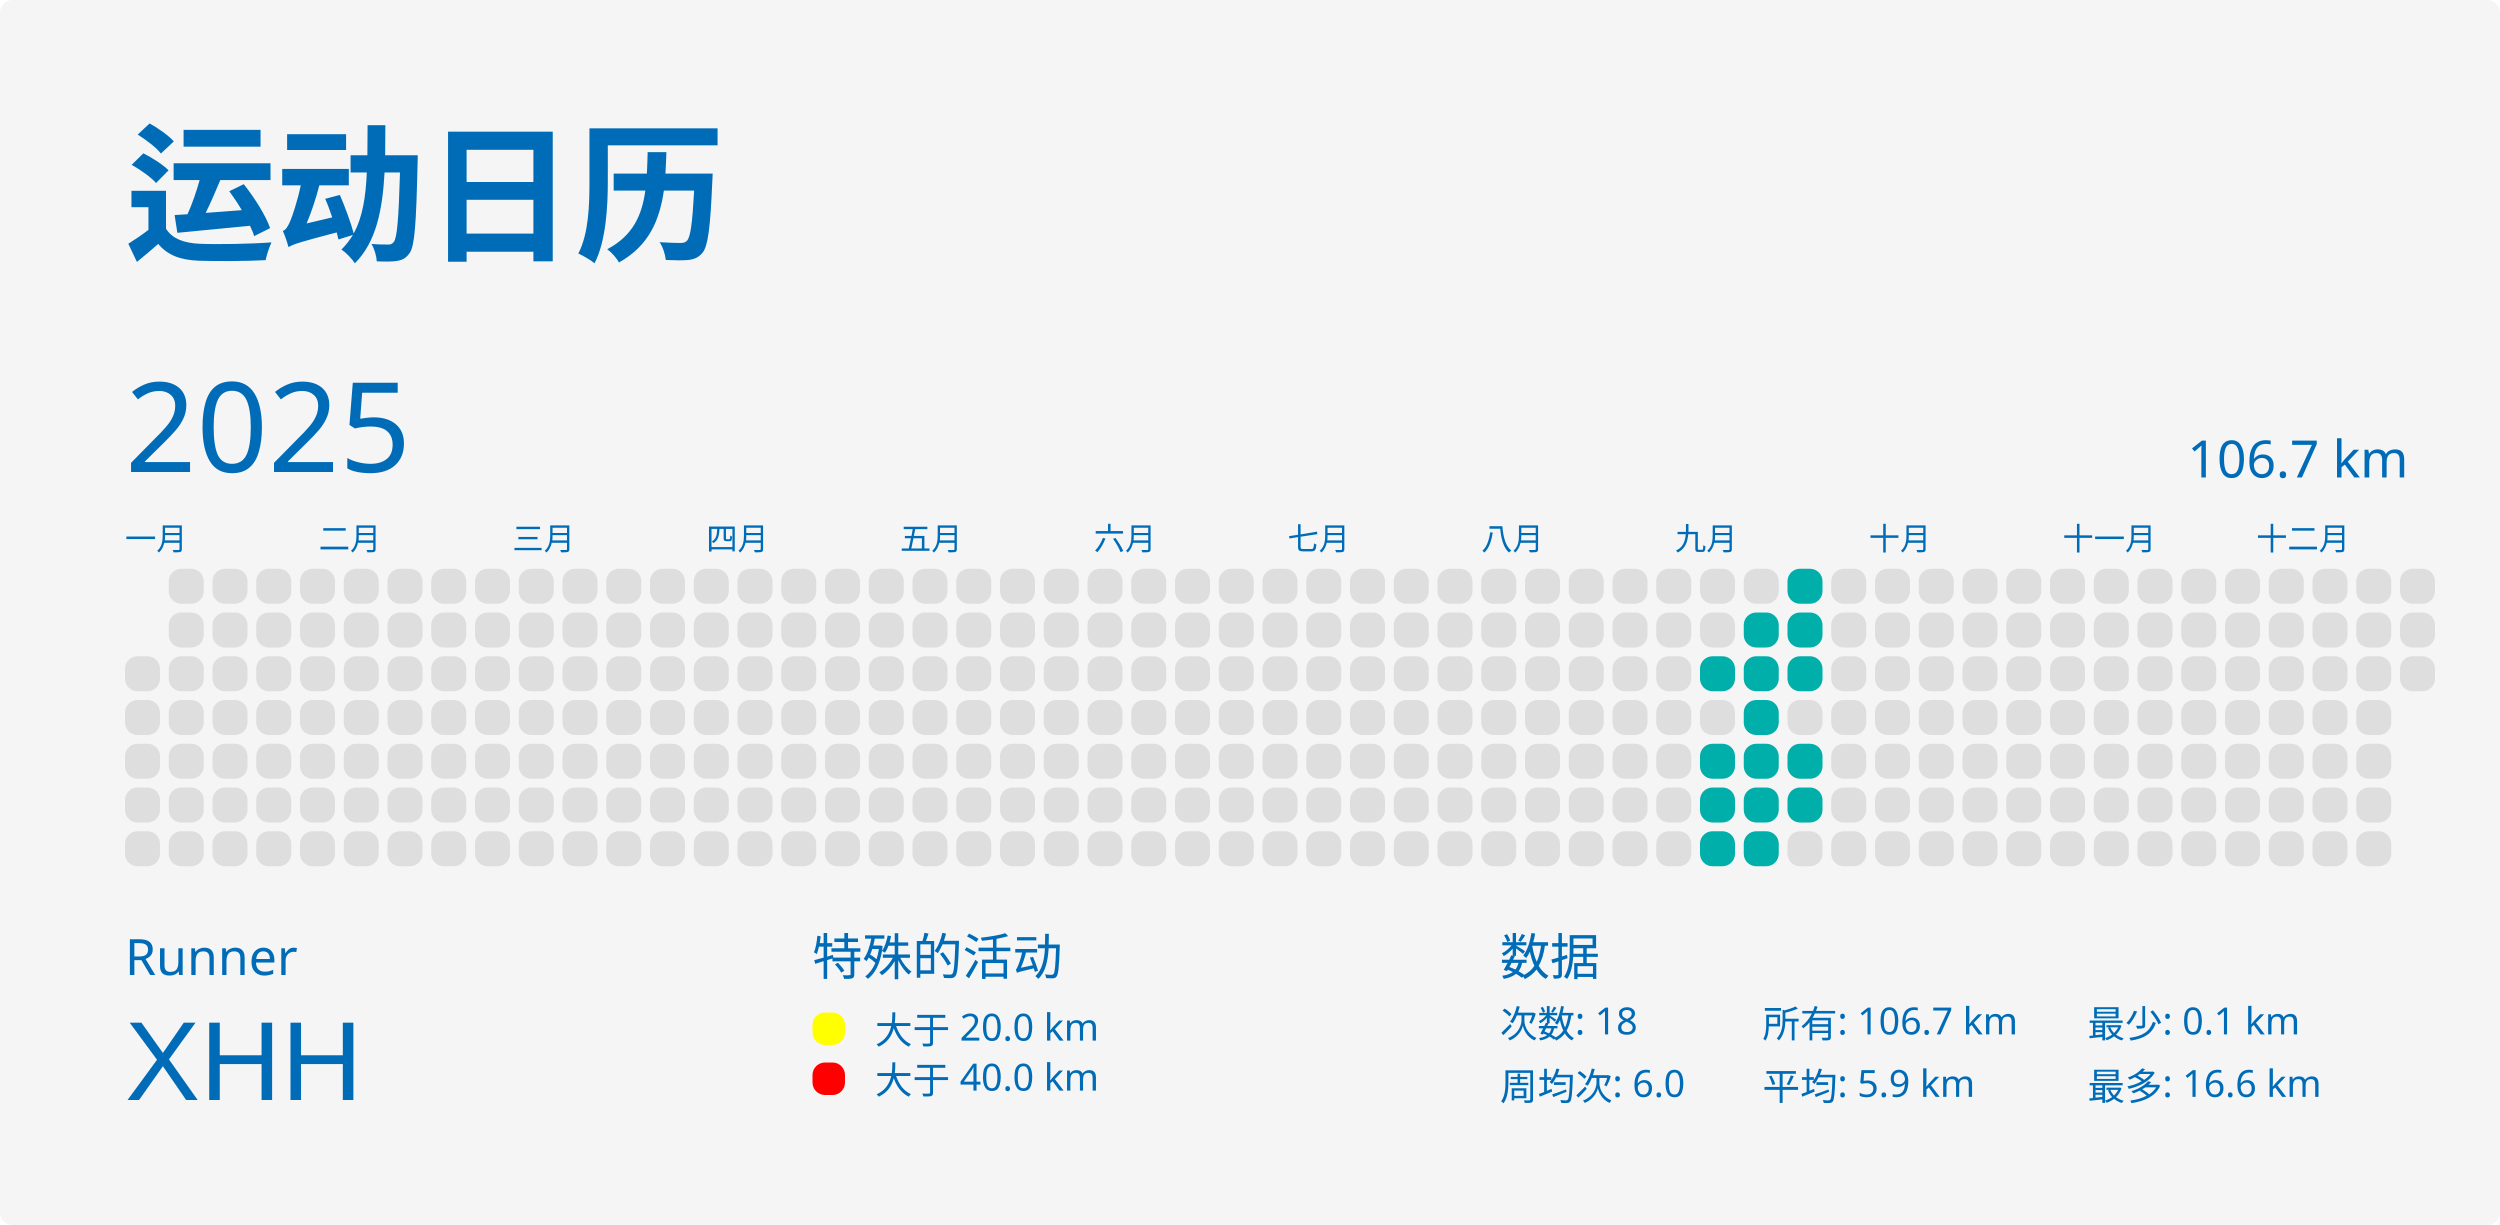
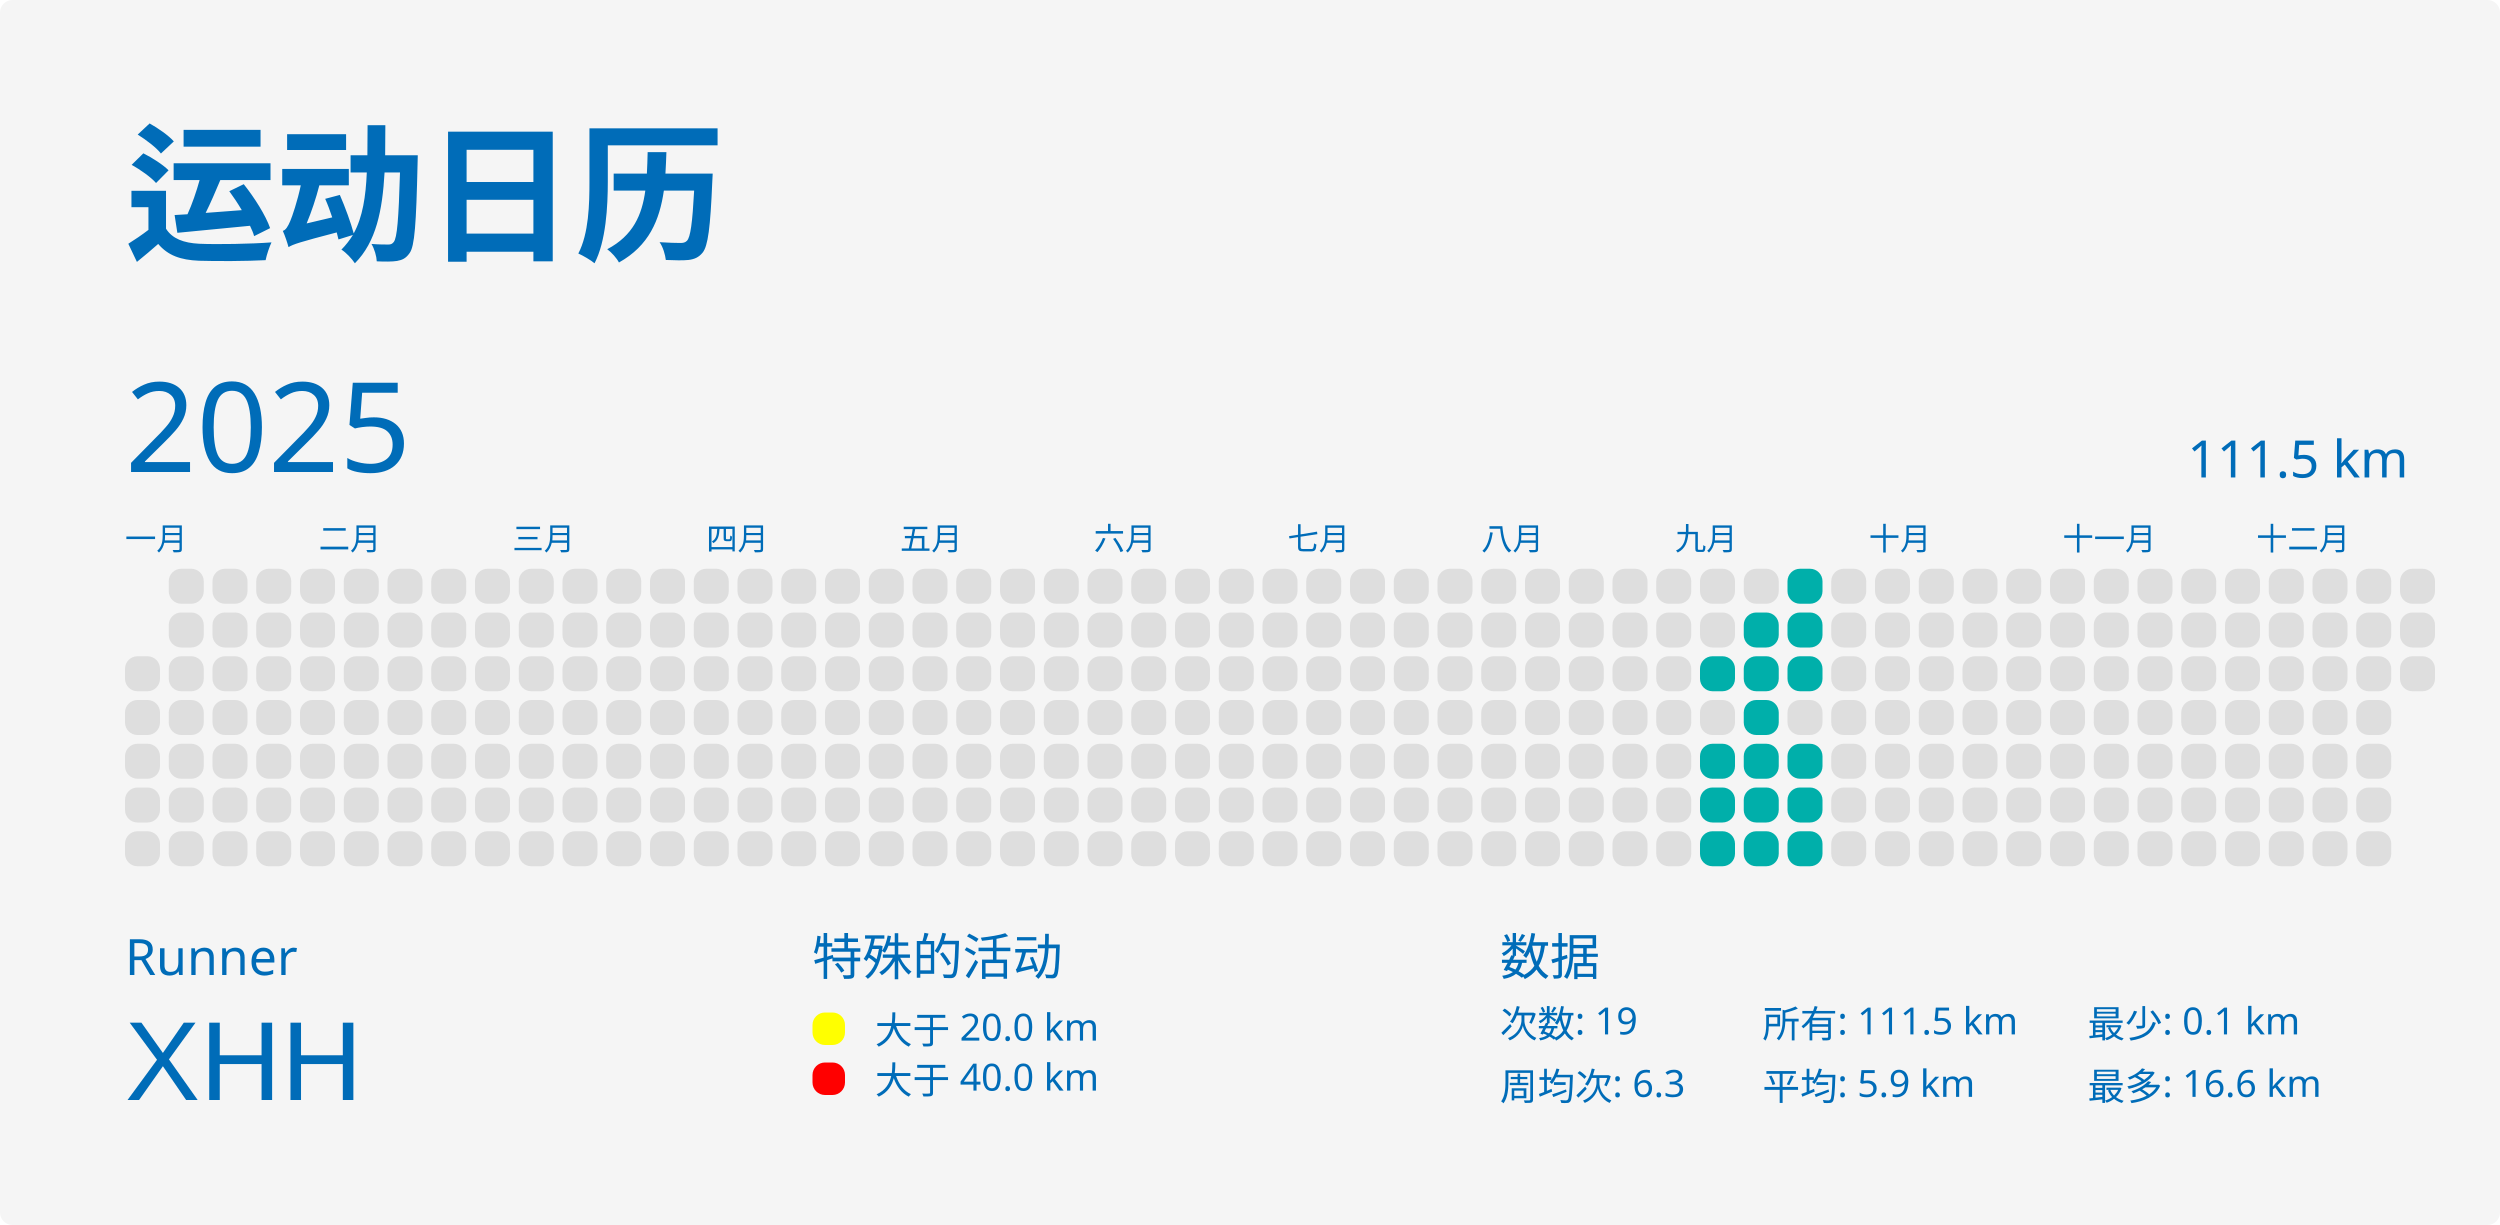
<svg xmlns="http://www.w3.org/2000/svg" baseProfile="full" height="98mm" version="1.1" viewBox="0,0,200,98" width="200mm">
  <defs />
  <rect fill="#f5f5f5" height="98" rx="1" ry="1" width="200" x="0" y="0" />
  <text fill="#006cb8" style="font-size:12px; font-family:MGI-Regular; font-weight:bold;" x="10" y="20">运动日历</text>
  <text fill="#006cb8" style="font-size:4px; font-family:MGI-Regular" x="10" y="78">Runner</text>
  <text fill="#006cb8" style="font-size:9px; font-family:Arial" x="10" y="88">XHH</text>
  <text fill="#006cb8" style="font-size:4px; font-family:MGI-Regular" x="65" y="78">特殊的活动</text>
  <rect fill="yellow" height="2.6" rx="1" ry="1" width="2.6" x="65" y="81" />
  <text fill="#006cb8" style="font-size:3px; font-family:MGI-Regular" x="70" y="83.5">大于 20.0 km</text>
  <rect fill="red" height="2.6" rx="1" ry="1" width="2.6" x="65" y="85" />
  <text fill="#006cb8" style="font-size:3px; font-family:MGI-Regular" x="70" y="87.5">大于 40.0 km</text>
  <text fill="#006cb8" style="font-size:4px; font-family:MGI-Regular" x="120" y="78">数据</text>
-   <text fill="#006cb8" style="font-size:3px; font-family:MGI-Regular" x="120" y="83">次数: 18</text>
-   <text fill="#006cb8" style="font-size:3px; font-family:MGI-Regular" x="120" y="88">周均次: 6.0</text>
-   <text fill="#006cb8" style="font-size:3px; font-family:MGI-Regular" x="141" y="83">所有: 106.7 km</text>
+   <text fill="#006cb8" style="font-size:3px; font-family:MGI-Regular" x="120" y="83">次数: 19</text>
+   <text fill="#006cb8" style="font-size:3px; font-family:MGI-Regular" x="120" y="88">周均次: 6.3</text>
+   <text fill="#006cb8" style="font-size:3px; font-family:MGI-Regular" x="141" y="83">所有: 111.5 km</text>
  <text fill="#006cb8" style="font-size:3px; font-family:MGI-Regular" x="141" y="88">平均: 5.9 km</text>
  <text fill="#006cb8" style="font-size:3px; font-family:MGI-Regular" x="167" y="83">最少: 0.1 km</text>
  <text fill="#006cb8" style="font-size:3px; font-family:MGI-Regular" x="167" y="88">最多: 16.6 km</text>
  <text dominant-baseline="hanging" fill="#006cb8" style="font-size:10.0px; font-family:MGI-Regular;" x="10" y="30">2025</text>
-   <text dominant-baseline="hanging" fill="#006cb8" style="font-size:4.125px; font-family:MGI-Regular;" x="175" y="35">106.7 km</text>
+   <text dominant-baseline="hanging" fill="#006cb8" style="font-size:4.125px; font-family:MGI-Regular;" x="175" y="35">111.5 km</text>
  <text fill="#006cb8" style="font-size:2.5px; font-family:MGI-Regular" x="10.0" y="44">一月</text>
  <text fill="#006cb8" style="font-size:2.5px; font-family:MGI-Regular" x="25.5" y="44">二月</text>
  <text fill="#006cb8" style="font-size:2.5px; font-family:MGI-Regular" x="41.0" y="44">三月</text>
  <text fill="#006cb8" style="font-size:2.5px; font-family:MGI-Regular" x="56.5" y="44">四月</text>
  <text fill="#006cb8" style="font-size:2.5px; font-family:MGI-Regular" x="72.0" y="44">五月</text>
  <text fill="#006cb8" style="font-size:2.5px; font-family:MGI-Regular" x="87.5" y="44">六月</text>
  <text fill="#006cb8" style="font-size:2.5px; font-family:MGI-Regular" x="103.0" y="44">七月</text>
  <text fill="#006cb8" style="font-size:2.5px; font-family:MGI-Regular" x="118.5" y="44">八月</text>
  <text fill="#006cb8" style="font-size:2.5px; font-family:MGI-Regular" x="134.0" y="44">九月</text>
  <text fill="#006cb8" style="font-size:2.5px; font-family:MGI-Regular" x="149.5" y="44">十月</text>
  <text fill="#006cb8" style="font-size:2.5px; font-family:MGI-Regular" x="165.0" y="44">十一月</text>
  <text fill="#006cb8" style="font-size:2.5px; font-family:MGI-Regular" x="180.5" y="44">十二月</text>
  <rect fill="#dedede" height="2.8" rx="1" ry="1" width="2.8" x="10.0" y="52.5" />
  <rect fill="#dedede" height="2.8" rx="1" ry="1" width="2.8" x="10.0" y="56.0" />
  <rect fill="#dedede" height="2.8" rx="1" ry="1" width="2.8" x="10.0" y="59.5" />
  <rect fill="#dedede" height="2.8" rx="1" ry="1" width="2.8" x="10.0" y="63.0" />
  <rect fill="#dedede" height="2.8" rx="1" ry="1" width="2.8" x="10.0" y="66.5" />
  <rect fill="#dedede" height="2.8" rx="1" ry="1" width="2.8" x="13.5" y="45.5" />
  <rect fill="#dedede" height="2.8" rx="1" ry="1" width="2.8" x="13.5" y="49.0" />
  <rect fill="#dedede" height="2.8" rx="1" ry="1" width="2.8" x="13.5" y="52.5" />
  <rect fill="#dedede" height="2.8" rx="1" ry="1" width="2.8" x="13.5" y="56.0" />
  <rect fill="#dedede" height="2.8" rx="1" ry="1" width="2.8" x="13.5" y="59.5" />
  <rect fill="#dedede" height="2.8" rx="1" ry="1" width="2.8" x="13.5" y="63.0" />
  <rect fill="#dedede" height="2.8" rx="1" ry="1" width="2.8" x="13.5" y="66.5" />
  <rect fill="#dedede" height="2.8" rx="1" ry="1" width="2.8" x="17.0" y="45.5" />
  <rect fill="#dedede" height="2.8" rx="1" ry="1" width="2.8" x="17.0" y="49.0" />
  <rect fill="#dedede" height="2.8" rx="1" ry="1" width="2.8" x="17.0" y="52.5" />
  <rect fill="#dedede" height="2.8" rx="1" ry="1" width="2.8" x="17.0" y="56.0" />
  <rect fill="#dedede" height="2.8" rx="1" ry="1" width="2.8" x="17.0" y="59.5" />
  <rect fill="#dedede" height="2.8" rx="1" ry="1" width="2.8" x="17.0" y="63.0" />
  <rect fill="#dedede" height="2.8" rx="1" ry="1" width="2.8" x="17.0" y="66.5" />
  <rect fill="#dedede" height="2.8" rx="1" ry="1" width="2.8" x="20.5" y="45.5" />
  <rect fill="#dedede" height="2.8" rx="1" ry="1" width="2.8" x="20.5" y="49.0" />
  <rect fill="#dedede" height="2.8" rx="1" ry="1" width="2.8" x="20.5" y="52.5" />
  <rect fill="#dedede" height="2.8" rx="1" ry="1" width="2.8" x="20.5" y="56.0" />
  <rect fill="#dedede" height="2.8" rx="1" ry="1" width="2.8" x="20.5" y="59.5" />
  <rect fill="#dedede" height="2.8" rx="1" ry="1" width="2.8" x="20.5" y="63.0" />
  <rect fill="#dedede" height="2.8" rx="1" ry="1" width="2.8" x="20.5" y="66.5" />
  <rect fill="#dedede" height="2.8" rx="1" ry="1" width="2.8" x="24.0" y="45.5" />
  <rect fill="#dedede" height="2.8" rx="1" ry="1" width="2.8" x="24.0" y="49.0" />
  <rect fill="#dedede" height="2.8" rx="1" ry="1" width="2.8" x="24.0" y="52.5" />
  <rect fill="#dedede" height="2.8" rx="1" ry="1" width="2.8" x="24.0" y="56.0" />
  <rect fill="#dedede" height="2.8" rx="1" ry="1" width="2.8" x="24.0" y="59.5" />
  <rect fill="#dedede" height="2.8" rx="1" ry="1" width="2.8" x="24.0" y="63.0" />
  <rect fill="#dedede" height="2.8" rx="1" ry="1" width="2.8" x="24.0" y="66.5" />
  <rect fill="#dedede" height="2.8" rx="1" ry="1" width="2.8" x="27.5" y="45.5" />
  <rect fill="#dedede" height="2.8" rx="1" ry="1" width="2.8" x="27.5" y="49.0" />
  <rect fill="#dedede" height="2.8" rx="1" ry="1" width="2.8" x="27.5" y="52.5" />
  <rect fill="#dedede" height="2.8" rx="1" ry="1" width="2.8" x="27.5" y="56.0" />
  <rect fill="#dedede" height="2.8" rx="1" ry="1" width="2.8" x="27.5" y="59.5" />
  <rect fill="#dedede" height="2.8" rx="1" ry="1" width="2.8" x="27.5" y="63.0" />
  <rect fill="#dedede" height="2.8" rx="1" ry="1" width="2.8" x="27.5" y="66.5" />
  <rect fill="#dedede" height="2.8" rx="1" ry="1" width="2.8" x="31.0" y="45.5" />
  <rect fill="#dedede" height="2.8" rx="1" ry="1" width="2.8" x="31.0" y="49.0" />
  <rect fill="#dedede" height="2.8" rx="1" ry="1" width="2.8" x="31.0" y="52.5" />
  <rect fill="#dedede" height="2.8" rx="1" ry="1" width="2.8" x="31.0" y="56.0" />
  <rect fill="#dedede" height="2.8" rx="1" ry="1" width="2.8" x="31.0" y="59.5" />
  <rect fill="#dedede" height="2.8" rx="1" ry="1" width="2.8" x="31.0" y="63.0" />
  <rect fill="#dedede" height="2.8" rx="1" ry="1" width="2.8" x="31.0" y="66.5" />
  <rect fill="#dedede" height="2.8" rx="1" ry="1" width="2.8" x="34.5" y="45.5" />
  <rect fill="#dedede" height="2.8" rx="1" ry="1" width="2.8" x="34.5" y="49.0" />
  <rect fill="#dedede" height="2.8" rx="1" ry="1" width="2.8" x="34.5" y="52.5" />
  <rect fill="#dedede" height="2.8" rx="1" ry="1" width="2.8" x="34.5" y="56.0" />
  <rect fill="#dedede" height="2.8" rx="1" ry="1" width="2.8" x="34.5" y="59.5" />
  <rect fill="#dedede" height="2.8" rx="1" ry="1" width="2.8" x="34.5" y="63.0" />
  <rect fill="#dedede" height="2.8" rx="1" ry="1" width="2.8" x="34.5" y="66.5" />
  <rect fill="#dedede" height="2.8" rx="1" ry="1" width="2.8" x="38.0" y="45.5" />
  <rect fill="#dedede" height="2.8" rx="1" ry="1" width="2.8" x="38.0" y="49.0" />
  <rect fill="#dedede" height="2.8" rx="1" ry="1" width="2.8" x="38.0" y="52.5" />
  <rect fill="#dedede" height="2.8" rx="1" ry="1" width="2.8" x="38.0" y="56.0" />
  <rect fill="#dedede" height="2.8" rx="1" ry="1" width="2.8" x="38.0" y="59.5" />
  <rect fill="#dedede" height="2.8" rx="1" ry="1" width="2.8" x="38.0" y="63.0" />
  <rect fill="#dedede" height="2.8" rx="1" ry="1" width="2.8" x="38.0" y="66.5" />
  <rect fill="#dedede" height="2.8" rx="1" ry="1" width="2.8" x="41.5" y="45.5" />
  <rect fill="#dedede" height="2.8" rx="1" ry="1" width="2.8" x="41.5" y="49.0" />
  <rect fill="#dedede" height="2.8" rx="1" ry="1" width="2.8" x="41.5" y="52.5" />
  <rect fill="#dedede" height="2.8" rx="1" ry="1" width="2.8" x="41.5" y="56.0" />
  <rect fill="#dedede" height="2.8" rx="1" ry="1" width="2.8" x="41.5" y="59.5" />
  <rect fill="#dedede" height="2.8" rx="1" ry="1" width="2.8" x="41.5" y="63.0" />
  <rect fill="#dedede" height="2.8" rx="1" ry="1" width="2.8" x="41.5" y="66.5" />
  <rect fill="#dedede" height="2.8" rx="1" ry="1" width="2.8" x="45.0" y="45.5" />
  <rect fill="#dedede" height="2.8" rx="1" ry="1" width="2.8" x="45.0" y="49.0" />
  <rect fill="#dedede" height="2.8" rx="1" ry="1" width="2.8" x="45.0" y="52.5" />
  <rect fill="#dedede" height="2.8" rx="1" ry="1" width="2.8" x="45.0" y="56.0" />
  <rect fill="#dedede" height="2.8" rx="1" ry="1" width="2.8" x="45.0" y="59.5" />
  <rect fill="#dedede" height="2.8" rx="1" ry="1" width="2.8" x="45.0" y="63.0" />
  <rect fill="#dedede" height="2.8" rx="1" ry="1" width="2.8" x="45.0" y="66.5" />
  <rect fill="#dedede" height="2.8" rx="1" ry="1" width="2.8" x="48.5" y="45.5" />
  <rect fill="#dedede" height="2.8" rx="1" ry="1" width="2.8" x="48.5" y="49.0" />
  <rect fill="#dedede" height="2.8" rx="1" ry="1" width="2.8" x="48.5" y="52.5" />
  <rect fill="#dedede" height="2.8" rx="1" ry="1" width="2.8" x="48.5" y="56.0" />
  <rect fill="#dedede" height="2.8" rx="1" ry="1" width="2.8" x="48.5" y="59.5" />
  <rect fill="#dedede" height="2.8" rx="1" ry="1" width="2.8" x="48.5" y="63.0" />
  <rect fill="#dedede" height="2.8" rx="1" ry="1" width="2.8" x="48.5" y="66.5" />
  <rect fill="#dedede" height="2.8" rx="1" ry="1" width="2.8" x="52.0" y="45.5" />
  <rect fill="#dedede" height="2.8" rx="1" ry="1" width="2.8" x="52.0" y="49.0" />
  <rect fill="#dedede" height="2.8" rx="1" ry="1" width="2.8" x="52.0" y="52.5" />
  <rect fill="#dedede" height="2.8" rx="1" ry="1" width="2.8" x="52.0" y="56.0" />
  <rect fill="#dedede" height="2.8" rx="1" ry="1" width="2.8" x="52.0" y="59.5" />
  <rect fill="#dedede" height="2.8" rx="1" ry="1" width="2.8" x="52.0" y="63.0" />
  <rect fill="#dedede" height="2.8" rx="1" ry="1" width="2.8" x="52.0" y="66.5" />
  <rect fill="#dedede" height="2.8" rx="1" ry="1" width="2.8" x="55.5" y="45.5" />
  <rect fill="#dedede" height="2.8" rx="1" ry="1" width="2.8" x="55.5" y="49.0" />
  <rect fill="#dedede" height="2.8" rx="1" ry="1" width="2.8" x="55.5" y="52.5" />
  <rect fill="#dedede" height="2.8" rx="1" ry="1" width="2.8" x="55.5" y="56.0" />
  <rect fill="#dedede" height="2.8" rx="1" ry="1" width="2.8" x="55.5" y="59.5" />
  <rect fill="#dedede" height="2.8" rx="1" ry="1" width="2.8" x="55.5" y="63.0" />
  <rect fill="#dedede" height="2.8" rx="1" ry="1" width="2.8" x="55.5" y="66.5" />
  <rect fill="#dedede" height="2.8" rx="1" ry="1" width="2.8" x="59.0" y="45.5" />
  <rect fill="#dedede" height="2.8" rx="1" ry="1" width="2.8" x="59.0" y="49.0" />
  <rect fill="#dedede" height="2.8" rx="1" ry="1" width="2.8" x="59.0" y="52.5" />
  <rect fill="#dedede" height="2.8" rx="1" ry="1" width="2.8" x="59.0" y="56.0" />
  <rect fill="#dedede" height="2.8" rx="1" ry="1" width="2.8" x="59.0" y="59.5" />
  <rect fill="#dedede" height="2.8" rx="1" ry="1" width="2.8" x="59.0" y="63.0" />
  <rect fill="#dedede" height="2.8" rx="1" ry="1" width="2.8" x="59.0" y="66.5" />
  <rect fill="#dedede" height="2.8" rx="1" ry="1" width="2.8" x="62.5" y="45.5" />
  <rect fill="#dedede" height="2.8" rx="1" ry="1" width="2.8" x="62.5" y="49.0" />
  <rect fill="#dedede" height="2.8" rx="1" ry="1" width="2.8" x="62.5" y="52.5" />
  <rect fill="#dedede" height="2.8" rx="1" ry="1" width="2.8" x="62.5" y="56.0" />
  <rect fill="#dedede" height="2.8" rx="1" ry="1" width="2.8" x="62.5" y="59.5" />
  <rect fill="#dedede" height="2.8" rx="1" ry="1" width="2.8" x="62.5" y="63.0" />
  <rect fill="#dedede" height="2.8" rx="1" ry="1" width="2.8" x="62.5" y="66.5" />
  <rect fill="#dedede" height="2.8" rx="1" ry="1" width="2.8" x="66.0" y="45.5" />
  <rect fill="#dedede" height="2.8" rx="1" ry="1" width="2.8" x="66.0" y="49.0" />
  <rect fill="#dedede" height="2.8" rx="1" ry="1" width="2.8" x="66.0" y="52.5" />
  <rect fill="#dedede" height="2.8" rx="1" ry="1" width="2.8" x="66.0" y="56.0" />
  <rect fill="#dedede" height="2.8" rx="1" ry="1" width="2.8" x="66.0" y="59.5" />
  <rect fill="#dedede" height="2.8" rx="1" ry="1" width="2.8" x="66.0" y="63.0" />
  <rect fill="#dedede" height="2.8" rx="1" ry="1" width="2.8" x="66.0" y="66.5" />
  <rect fill="#dedede" height="2.8" rx="1" ry="1" width="2.8" x="69.5" y="45.5" />
  <rect fill="#dedede" height="2.8" rx="1" ry="1" width="2.8" x="69.5" y="49.0" />
  <rect fill="#dedede" height="2.8" rx="1" ry="1" width="2.8" x="69.5" y="52.5" />
  <rect fill="#dedede" height="2.8" rx="1" ry="1" width="2.8" x="69.5" y="56.0" />
  <rect fill="#dedede" height="2.8" rx="1" ry="1" width="2.8" x="69.5" y="59.5" />
  <rect fill="#dedede" height="2.8" rx="1" ry="1" width="2.8" x="69.5" y="63.0" />
  <rect fill="#dedede" height="2.8" rx="1" ry="1" width="2.8" x="69.5" y="66.5" />
  <rect fill="#dedede" height="2.8" rx="1" ry="1" width="2.8" x="73.0" y="45.5" />
  <rect fill="#dedede" height="2.8" rx="1" ry="1" width="2.8" x="73.0" y="49.0" />
  <rect fill="#dedede" height="2.8" rx="1" ry="1" width="2.8" x="73.0" y="52.5" />
  <rect fill="#dedede" height="2.8" rx="1" ry="1" width="2.8" x="73.0" y="56.0" />
  <rect fill="#dedede" height="2.8" rx="1" ry="1" width="2.8" x="73.0" y="59.5" />
  <rect fill="#dedede" height="2.8" rx="1" ry="1" width="2.8" x="73.0" y="63.0" />
  <rect fill="#dedede" height="2.8" rx="1" ry="1" width="2.8" x="73.0" y="66.5" />
  <rect fill="#dedede" height="2.8" rx="1" ry="1" width="2.8" x="76.5" y="45.5" />
  <rect fill="#dedede" height="2.8" rx="1" ry="1" width="2.8" x="76.5" y="49.0" />
  <rect fill="#dedede" height="2.8" rx="1" ry="1" width="2.8" x="76.5" y="52.5" />
  <rect fill="#dedede" height="2.8" rx="1" ry="1" width="2.8" x="76.5" y="56.0" />
  <rect fill="#dedede" height="2.8" rx="1" ry="1" width="2.8" x="76.5" y="59.5" />
  <rect fill="#dedede" height="2.8" rx="1" ry="1" width="2.8" x="76.5" y="63.0" />
  <rect fill="#dedede" height="2.8" rx="1" ry="1" width="2.8" x="76.5" y="66.5" />
  <rect fill="#dedede" height="2.8" rx="1" ry="1" width="2.8" x="80.0" y="45.5" />
  <rect fill="#dedede" height="2.8" rx="1" ry="1" width="2.8" x="80.0" y="49.0" />
  <rect fill="#dedede" height="2.8" rx="1" ry="1" width="2.8" x="80.0" y="52.5" />
  <rect fill="#dedede" height="2.8" rx="1" ry="1" width="2.8" x="80.0" y="56.0" />
  <rect fill="#dedede" height="2.8" rx="1" ry="1" width="2.8" x="80.0" y="59.5" />
  <rect fill="#dedede" height="2.8" rx="1" ry="1" width="2.8" x="80.0" y="63.0" />
  <rect fill="#dedede" height="2.8" rx="1" ry="1" width="2.8" x="80.0" y="66.5" />
  <rect fill="#dedede" height="2.8" rx="1" ry="1" width="2.8" x="83.5" y="45.5" />
  <rect fill="#dedede" height="2.8" rx="1" ry="1" width="2.8" x="83.5" y="49.0" />
  <rect fill="#dedede" height="2.8" rx="1" ry="1" width="2.8" x="83.5" y="52.5" />
  <rect fill="#dedede" height="2.8" rx="1" ry="1" width="2.8" x="83.5" y="56.0" />
  <rect fill="#dedede" height="2.8" rx="1" ry="1" width="2.8" x="83.5" y="59.5" />
  <rect fill="#dedede" height="2.8" rx="1" ry="1" width="2.8" x="83.5" y="63.0" />
  <rect fill="#dedede" height="2.8" rx="1" ry="1" width="2.8" x="83.5" y="66.5" />
  <rect fill="#dedede" height="2.8" rx="1" ry="1" width="2.8" x="87.0" y="45.5" />
  <rect fill="#dedede" height="2.8" rx="1" ry="1" width="2.8" x="87.0" y="49.0" />
  <rect fill="#dedede" height="2.8" rx="1" ry="1" width="2.8" x="87.0" y="52.5" />
  <rect fill="#dedede" height="2.8" rx="1" ry="1" width="2.8" x="87.0" y="56.0" />
  <rect fill="#dedede" height="2.8" rx="1" ry="1" width="2.8" x="87.0" y="59.5" />
  <rect fill="#dedede" height="2.8" rx="1" ry="1" width="2.8" x="87.0" y="63.0" />
  <rect fill="#dedede" height="2.8" rx="1" ry="1" width="2.8" x="87.0" y="66.5" />
  <rect fill="#dedede" height="2.8" rx="1" ry="1" width="2.8" x="90.5" y="45.5" />
  <rect fill="#dedede" height="2.8" rx="1" ry="1" width="2.8" x="90.5" y="49.0" />
  <rect fill="#dedede" height="2.8" rx="1" ry="1" width="2.8" x="90.5" y="52.5" />
  <rect fill="#dedede" height="2.8" rx="1" ry="1" width="2.8" x="90.5" y="56.0" />
  <rect fill="#dedede" height="2.8" rx="1" ry="1" width="2.8" x="90.5" y="59.5" />
  <rect fill="#dedede" height="2.8" rx="1" ry="1" width="2.8" x="90.5" y="63.0" />
  <rect fill="#dedede" height="2.8" rx="1" ry="1" width="2.8" x="90.5" y="66.5" />
  <rect fill="#dedede" height="2.8" rx="1" ry="1" width="2.8" x="94.0" y="45.5" />
  <rect fill="#dedede" height="2.8" rx="1" ry="1" width="2.8" x="94.0" y="49.0" />
  <rect fill="#dedede" height="2.8" rx="1" ry="1" width="2.8" x="94.0" y="52.5" />
  <rect fill="#dedede" height="2.8" rx="1" ry="1" width="2.8" x="94.0" y="56.0" />
  <rect fill="#dedede" height="2.8" rx="1" ry="1" width="2.8" x="94.0" y="59.5" />
  <rect fill="#dedede" height="2.8" rx="1" ry="1" width="2.8" x="94.0" y="63.0" />
  <rect fill="#dedede" height="2.8" rx="1" ry="1" width="2.8" x="94.0" y="66.5" />
  <rect fill="#dedede" height="2.8" rx="1" ry="1" width="2.8" x="97.5" y="45.5" />
  <rect fill="#dedede" height="2.8" rx="1" ry="1" width="2.8" x="97.5" y="49.0" />
  <rect fill="#dedede" height="2.8" rx="1" ry="1" width="2.8" x="97.5" y="52.5" />
  <rect fill="#dedede" height="2.8" rx="1" ry="1" width="2.8" x="97.5" y="56.0" />
  <rect fill="#dedede" height="2.8" rx="1" ry="1" width="2.8" x="97.5" y="59.5" />
  <rect fill="#dedede" height="2.8" rx="1" ry="1" width="2.8" x="97.5" y="63.0" />
  <rect fill="#dedede" height="2.8" rx="1" ry="1" width="2.8" x="97.5" y="66.5" />
  <rect fill="#dedede" height="2.8" rx="1" ry="1" width="2.8" x="101.0" y="45.5" />
  <rect fill="#dedede" height="2.8" rx="1" ry="1" width="2.8" x="101.0" y="49.0" />
  <rect fill="#dedede" height="2.8" rx="1" ry="1" width="2.8" x="101.0" y="52.5" />
  <rect fill="#dedede" height="2.8" rx="1" ry="1" width="2.8" x="101.0" y="56.0" />
  <rect fill="#dedede" height="2.8" rx="1" ry="1" width="2.8" x="101.0" y="59.5" />
  <rect fill="#dedede" height="2.8" rx="1" ry="1" width="2.8" x="101.0" y="63.0" />
  <rect fill="#dedede" height="2.8" rx="1" ry="1" width="2.8" x="101.0" y="66.5" />
  <rect fill="#dedede" height="2.8" rx="1" ry="1" width="2.8" x="104.5" y="45.5" />
  <rect fill="#dedede" height="2.8" rx="1" ry="1" width="2.8" x="104.5" y="49.0" />
  <rect fill="#dedede" height="2.8" rx="1" ry="1" width="2.8" x="104.5" y="52.5" />
  <rect fill="#dedede" height="2.8" rx="1" ry="1" width="2.8" x="104.5" y="56.0" />
  <rect fill="#dedede" height="2.8" rx="1" ry="1" width="2.8" x="104.5" y="59.5" />
  <rect fill="#dedede" height="2.8" rx="1" ry="1" width="2.8" x="104.5" y="63.0" />
  <rect fill="#dedede" height="2.8" rx="1" ry="1" width="2.8" x="104.5" y="66.5" />
  <rect fill="#dedede" height="2.8" rx="1" ry="1" width="2.8" x="108.0" y="45.5" />
  <rect fill="#dedede" height="2.8" rx="1" ry="1" width="2.8" x="108.0" y="49.0" />
  <rect fill="#dedede" height="2.8" rx="1" ry="1" width="2.8" x="108.0" y="52.5" />
  <rect fill="#dedede" height="2.8" rx="1" ry="1" width="2.8" x="108.0" y="56.0" />
  <rect fill="#dedede" height="2.8" rx="1" ry="1" width="2.8" x="108.0" y="59.5" />
  <rect fill="#dedede" height="2.8" rx="1" ry="1" width="2.8" x="108.0" y="63.0" />
  <rect fill="#dedede" height="2.8" rx="1" ry="1" width="2.8" x="108.0" y="66.5" />
  <rect fill="#dedede" height="2.8" rx="1" ry="1" width="2.8" x="111.5" y="45.5" />
  <rect fill="#dedede" height="2.8" rx="1" ry="1" width="2.8" x="111.5" y="49.0" />
  <rect fill="#dedede" height="2.8" rx="1" ry="1" width="2.8" x="111.5" y="52.5" />
  <rect fill="#dedede" height="2.8" rx="1" ry="1" width="2.8" x="111.5" y="56.0" />
  <rect fill="#dedede" height="2.8" rx="1" ry="1" width="2.8" x="111.5" y="59.5" />
  <rect fill="#dedede" height="2.8" rx="1" ry="1" width="2.8" x="111.5" y="63.0" />
  <rect fill="#dedede" height="2.8" rx="1" ry="1" width="2.8" x="111.5" y="66.5" />
  <rect fill="#dedede" height="2.8" rx="1" ry="1" width="2.8" x="115.0" y="45.5" />
  <rect fill="#dedede" height="2.8" rx="1" ry="1" width="2.8" x="115.0" y="49.0" />
  <rect fill="#dedede" height="2.8" rx="1" ry="1" width="2.8" x="115.0" y="52.5" />
  <rect fill="#dedede" height="2.8" rx="1" ry="1" width="2.8" x="115.0" y="56.0" />
  <rect fill="#dedede" height="2.8" rx="1" ry="1" width="2.8" x="115.0" y="59.5" />
  <rect fill="#dedede" height="2.8" rx="1" ry="1" width="2.8" x="115.0" y="63.0" />
  <rect fill="#dedede" height="2.8" rx="1" ry="1" width="2.8" x="115.0" y="66.5" />
  <rect fill="#dedede" height="2.8" rx="1" ry="1" width="2.8" x="118.5" y="45.5" />
  <rect fill="#dedede" height="2.8" rx="1" ry="1" width="2.8" x="118.5" y="49.0" />
  <rect fill="#dedede" height="2.8" rx="1" ry="1" width="2.8" x="118.5" y="52.5" />
  <rect fill="#dedede" height="2.8" rx="1" ry="1" width="2.8" x="118.5" y="56.0" />
  <rect fill="#dedede" height="2.8" rx="1" ry="1" width="2.8" x="118.5" y="59.5" />
  <rect fill="#dedede" height="2.8" rx="1" ry="1" width="2.8" x="118.5" y="63.0" />
  <rect fill="#dedede" height="2.8" rx="1" ry="1" width="2.8" x="118.5" y="66.5" />
  <rect fill="#dedede" height="2.8" rx="1" ry="1" width="2.8" x="122.0" y="45.5" />
  <rect fill="#dedede" height="2.8" rx="1" ry="1" width="2.8" x="122.0" y="49.0" />
  <rect fill="#dedede" height="2.8" rx="1" ry="1" width="2.8" x="122.0" y="52.5" />
  <rect fill="#dedede" height="2.8" rx="1" ry="1" width="2.8" x="122.0" y="56.0" />
  <rect fill="#dedede" height="2.8" rx="1" ry="1" width="2.8" x="122.0" y="59.5" />
  <rect fill="#dedede" height="2.8" rx="1" ry="1" width="2.8" x="122.0" y="63.0" />
  <rect fill="#dedede" height="2.8" rx="1" ry="1" width="2.8" x="122.0" y="66.5" />
  <rect fill="#dedede" height="2.8" rx="1" ry="1" width="2.8" x="125.5" y="45.5" />
  <rect fill="#dedede" height="2.8" rx="1" ry="1" width="2.8" x="125.5" y="49.0" />
  <rect fill="#dedede" height="2.8" rx="1" ry="1" width="2.8" x="125.5" y="52.5" />
  <rect fill="#dedede" height="2.8" rx="1" ry="1" width="2.8" x="125.5" y="56.0" />
  <rect fill="#dedede" height="2.8" rx="1" ry="1" width="2.8" x="125.5" y="59.5" />
  <rect fill="#dedede" height="2.8" rx="1" ry="1" width="2.8" x="125.5" y="63.0" />
  <rect fill="#dedede" height="2.8" rx="1" ry="1" width="2.8" x="125.5" y="66.5" />
  <rect fill="#dedede" height="2.8" rx="1" ry="1" width="2.8" x="129.0" y="45.5" />
  <rect fill="#dedede" height="2.8" rx="1" ry="1" width="2.8" x="129.0" y="49.0" />
  <rect fill="#dedede" height="2.8" rx="1" ry="1" width="2.8" x="129.0" y="52.5" />
  <rect fill="#dedede" height="2.8" rx="1" ry="1" width="2.8" x="129.0" y="56.0" />
  <rect fill="#dedede" height="2.8" rx="1" ry="1" width="2.8" x="129.0" y="59.5" />
  <rect fill="#dedede" height="2.8" rx="1" ry="1" width="2.8" x="129.0" y="63.0" />
  <rect fill="#dedede" height="2.8" rx="1" ry="1" width="2.8" x="129.0" y="66.5" />
  <rect fill="#dedede" height="2.8" rx="1" ry="1" width="2.8" x="132.5" y="45.5" />
  <rect fill="#dedede" height="2.8" rx="1" ry="1" width="2.8" x="132.5" y="49.0" />
  <rect fill="#dedede" height="2.8" rx="1" ry="1" width="2.8" x="132.5" y="52.5" />
  <rect fill="#dedede" height="2.8" rx="1" ry="1" width="2.8" x="132.5" y="56.0" />
  <rect fill="#dedede" height="2.8" rx="1" ry="1" width="2.8" x="132.5" y="59.5" />
  <rect fill="#dedede" height="2.8" rx="1" ry="1" width="2.8" x="132.5" y="63.0" />
  <rect fill="#dedede" height="2.8" rx="1" ry="1" width="2.8" x="132.5" y="66.5" />
  <rect fill="#dedede" height="2.8" rx="1" ry="1" width="2.8" x="136.0" y="45.5" />
  <rect fill="#dedede" height="2.8" rx="1" ry="1" width="2.8" x="136.0" y="49.0" />
  <rect fill="#00AFAA" height="2.8" rx="1" ry="1" width="2.8" x="136.0" y="52.5" />
  <rect fill="#dedede" height="2.8" rx="1" ry="1" width="2.8" x="136.0" y="56.0" />
  <rect fill="#00AFAA" height="2.8" rx="1" ry="1" width="2.8" x="136.0" y="59.5" />
  <rect fill="#00AFAA" height="2.8" rx="1" ry="1" width="2.8" x="136.0" y="63.0" />
  <rect fill="#00AFAA" height="2.8" rx="1" ry="1" width="2.8" x="136.0" y="66.5" />
  <rect fill="#dedede" height="2.8" rx="1" ry="1" width="2.8" x="139.5" y="45.5" />
  <rect fill="#00AFAA" height="2.8" rx="1" ry="1" width="2.8" x="139.5" y="49.0" />
  <rect fill="#00AFAA" height="2.8" rx="1" ry="1" width="2.8" x="139.5" y="52.5" />
  <rect fill="#00AFAA" height="2.8" rx="1" ry="1" width="2.8" x="139.5" y="56.0" />
  <rect fill="#00AFAA" height="2.8" rx="1" ry="1" width="2.8" x="139.5" y="59.5" />
  <rect fill="#00AFAA" height="2.8" rx="1" ry="1" width="2.8" x="139.5" y="63.0" />
  <rect fill="#00AFAA" height="2.8" rx="1" ry="1" width="2.8" x="139.5" y="66.5" />
  <rect fill="#00AFAA" height="2.8" rx="1" ry="1" width="2.8" x="143.0" y="45.5" />
  <rect fill="#00AFAA" height="2.8" rx="1" ry="1" width="2.8" x="143.0" y="49.0" />
  <rect fill="#00AFAA" height="2.8" rx="1" ry="1" width="2.8" x="143.0" y="52.5" />
  <rect fill="#dedede" height="2.8" rx="1" ry="1" width="2.8" x="143.0" y="56.0" />
  <rect fill="#00AFAA" height="2.8" rx="1" ry="1" width="2.8" x="143.0" y="59.5" />
  <rect fill="#00AFAA" height="2.8" rx="1" ry="1" width="2.8" x="143.0" y="63.0" />
-   <rect fill="#dedede" height="2.8" rx="1" ry="1" width="2.8" x="143.0" y="66.5" />
+   <rect fill="#00AFAA" height="2.8" rx="1" ry="1" width="2.8" x="143.0" y="66.5" />
  <rect fill="#dedede" height="2.8" rx="1" ry="1" width="2.8" x="146.5" y="45.5" />
  <rect fill="#dedede" height="2.8" rx="1" ry="1" width="2.8" x="146.5" y="49.0" />
  <rect fill="#dedede" height="2.8" rx="1" ry="1" width="2.8" x="146.5" y="52.5" />
  <rect fill="#dedede" height="2.8" rx="1" ry="1" width="2.8" x="146.5" y="56.0" />
  <rect fill="#dedede" height="2.8" rx="1" ry="1" width="2.8" x="146.5" y="59.5" />
  <rect fill="#dedede" height="2.8" rx="1" ry="1" width="2.8" x="146.5" y="63.0" />
  <rect fill="#dedede" height="2.8" rx="1" ry="1" width="2.8" x="146.5" y="66.5" />
  <rect fill="#dedede" height="2.8" rx="1" ry="1" width="2.8" x="150.0" y="45.5" />
  <rect fill="#dedede" height="2.8" rx="1" ry="1" width="2.8" x="150.0" y="49.0" />
  <rect fill="#dedede" height="2.8" rx="1" ry="1" width="2.8" x="150.0" y="52.5" />
  <rect fill="#dedede" height="2.8" rx="1" ry="1" width="2.8" x="150.0" y="56.0" />
  <rect fill="#dedede" height="2.8" rx="1" ry="1" width="2.8" x="150.0" y="59.5" />
  <rect fill="#dedede" height="2.8" rx="1" ry="1" width="2.8" x="150.0" y="63.0" />
  <rect fill="#dedede" height="2.8" rx="1" ry="1" width="2.8" x="150.0" y="66.5" />
  <rect fill="#dedede" height="2.8" rx="1" ry="1" width="2.8" x="153.5" y="45.5" />
  <rect fill="#dedede" height="2.8" rx="1" ry="1" width="2.8" x="153.5" y="49.0" />
  <rect fill="#dedede" height="2.8" rx="1" ry="1" width="2.8" x="153.5" y="52.5" />
  <rect fill="#dedede" height="2.8" rx="1" ry="1" width="2.8" x="153.5" y="56.0" />
  <rect fill="#dedede" height="2.8" rx="1" ry="1" width="2.8" x="153.5" y="59.5" />
  <rect fill="#dedede" height="2.8" rx="1" ry="1" width="2.8" x="153.5" y="63.0" />
  <rect fill="#dedede" height="2.8" rx="1" ry="1" width="2.8" x="153.5" y="66.5" />
  <rect fill="#dedede" height="2.8" rx="1" ry="1" width="2.8" x="157.0" y="45.5" />
  <rect fill="#dedede" height="2.8" rx="1" ry="1" width="2.8" x="157.0" y="49.0" />
  <rect fill="#dedede" height="2.8" rx="1" ry="1" width="2.8" x="157.0" y="52.5" />
  <rect fill="#dedede" height="2.8" rx="1" ry="1" width="2.8" x="157.0" y="56.0" />
  <rect fill="#dedede" height="2.8" rx="1" ry="1" width="2.8" x="157.0" y="59.5" />
  <rect fill="#dedede" height="2.8" rx="1" ry="1" width="2.8" x="157.0" y="63.0" />
  <rect fill="#dedede" height="2.8" rx="1" ry="1" width="2.8" x="157.0" y="66.5" />
  <rect fill="#dedede" height="2.8" rx="1" ry="1" width="2.8" x="160.5" y="45.5" />
  <rect fill="#dedede" height="2.8" rx="1" ry="1" width="2.8" x="160.5" y="49.0" />
  <rect fill="#dedede" height="2.8" rx="1" ry="1" width="2.8" x="160.5" y="52.5" />
  <rect fill="#dedede" height="2.8" rx="1" ry="1" width="2.8" x="160.5" y="56.0" />
  <rect fill="#dedede" height="2.8" rx="1" ry="1" width="2.8" x="160.5" y="59.5" />
  <rect fill="#dedede" height="2.8" rx="1" ry="1" width="2.8" x="160.5" y="63.0" />
  <rect fill="#dedede" height="2.8" rx="1" ry="1" width="2.8" x="160.5" y="66.5" />
  <rect fill="#dedede" height="2.8" rx="1" ry="1" width="2.8" x="164.0" y="45.5" />
  <rect fill="#dedede" height="2.8" rx="1" ry="1" width="2.8" x="164.0" y="49.0" />
  <rect fill="#dedede" height="2.8" rx="1" ry="1" width="2.8" x="164.0" y="52.5" />
  <rect fill="#dedede" height="2.8" rx="1" ry="1" width="2.8" x="164.0" y="56.0" />
  <rect fill="#dedede" height="2.8" rx="1" ry="1" width="2.8" x="164.0" y="59.5" />
  <rect fill="#dedede" height="2.8" rx="1" ry="1" width="2.8" x="164.0" y="63.0" />
  <rect fill="#dedede" height="2.8" rx="1" ry="1" width="2.8" x="164.0" y="66.5" />
  <rect fill="#dedede" height="2.8" rx="1" ry="1" width="2.8" x="167.5" y="45.5" />
  <rect fill="#dedede" height="2.8" rx="1" ry="1" width="2.8" x="167.5" y="49.0" />
  <rect fill="#dedede" height="2.8" rx="1" ry="1" width="2.8" x="167.5" y="52.5" />
  <rect fill="#dedede" height="2.8" rx="1" ry="1" width="2.8" x="167.5" y="56.0" />
  <rect fill="#dedede" height="2.8" rx="1" ry="1" width="2.8" x="167.5" y="59.5" />
  <rect fill="#dedede" height="2.8" rx="1" ry="1" width="2.8" x="167.5" y="63.0" />
  <rect fill="#dedede" height="2.8" rx="1" ry="1" width="2.8" x="167.5" y="66.5" />
  <rect fill="#dedede" height="2.8" rx="1" ry="1" width="2.8" x="171.0" y="45.5" />
  <rect fill="#dedede" height="2.8" rx="1" ry="1" width="2.8" x="171.0" y="49.0" />
  <rect fill="#dedede" height="2.8" rx="1" ry="1" width="2.8" x="171.0" y="52.5" />
  <rect fill="#dedede" height="2.8" rx="1" ry="1" width="2.8" x="171.0" y="56.0" />
  <rect fill="#dedede" height="2.8" rx="1" ry="1" width="2.8" x="171.0" y="59.5" />
  <rect fill="#dedede" height="2.8" rx="1" ry="1" width="2.8" x="171.0" y="63.0" />
  <rect fill="#dedede" height="2.8" rx="1" ry="1" width="2.8" x="171.0" y="66.5" />
  <rect fill="#dedede" height="2.8" rx="1" ry="1" width="2.8" x="174.5" y="45.5" />
  <rect fill="#dedede" height="2.8" rx="1" ry="1" width="2.8" x="174.5" y="49.0" />
  <rect fill="#dedede" height="2.8" rx="1" ry="1" width="2.8" x="174.5" y="52.5" />
  <rect fill="#dedede" height="2.8" rx="1" ry="1" width="2.8" x="174.5" y="56.0" />
  <rect fill="#dedede" height="2.8" rx="1" ry="1" width="2.8" x="174.5" y="59.5" />
  <rect fill="#dedede" height="2.8" rx="1" ry="1" width="2.8" x="174.5" y="63.0" />
  <rect fill="#dedede" height="2.8" rx="1" ry="1" width="2.8" x="174.5" y="66.5" />
  <rect fill="#dedede" height="2.8" rx="1" ry="1" width="2.8" x="178.0" y="45.5" />
  <rect fill="#dedede" height="2.8" rx="1" ry="1" width="2.8" x="178.0" y="49.0" />
  <rect fill="#dedede" height="2.8" rx="1" ry="1" width="2.8" x="178.0" y="52.5" />
  <rect fill="#dedede" height="2.8" rx="1" ry="1" width="2.8" x="178.0" y="56.0" />
  <rect fill="#dedede" height="2.8" rx="1" ry="1" width="2.8" x="178.0" y="59.5" />
  <rect fill="#dedede" height="2.8" rx="1" ry="1" width="2.8" x="178.0" y="63.0" />
  <rect fill="#dedede" height="2.8" rx="1" ry="1" width="2.8" x="178.0" y="66.5" />
  <rect fill="#dedede" height="2.8" rx="1" ry="1" width="2.8" x="181.5" y="45.5" />
  <rect fill="#dedede" height="2.8" rx="1" ry="1" width="2.8" x="181.5" y="49.0" />
  <rect fill="#dedede" height="2.8" rx="1" ry="1" width="2.8" x="181.5" y="52.5" />
  <rect fill="#dedede" height="2.8" rx="1" ry="1" width="2.8" x="181.5" y="56.0" />
  <rect fill="#dedede" height="2.8" rx="1" ry="1" width="2.8" x="181.5" y="59.5" />
  <rect fill="#dedede" height="2.8" rx="1" ry="1" width="2.8" x="181.5" y="63.0" />
  <rect fill="#dedede" height="2.8" rx="1" ry="1" width="2.8" x="181.5" y="66.5" />
  <rect fill="#dedede" height="2.8" rx="1" ry="1" width="2.8" x="185.0" y="45.5" />
  <rect fill="#dedede" height="2.8" rx="1" ry="1" width="2.8" x="185.0" y="49.0" />
  <rect fill="#dedede" height="2.8" rx="1" ry="1" width="2.8" x="185.0" y="52.5" />
  <rect fill="#dedede" height="2.8" rx="1" ry="1" width="2.8" x="185.0" y="56.0" />
  <rect fill="#dedede" height="2.8" rx="1" ry="1" width="2.8" x="185.0" y="59.5" />
  <rect fill="#dedede" height="2.8" rx="1" ry="1" width="2.8" x="185.0" y="63.0" />
  <rect fill="#dedede" height="2.8" rx="1" ry="1" width="2.8" x="185.0" y="66.5" />
  <rect fill="#dedede" height="2.8" rx="1" ry="1" width="2.8" x="188.5" y="45.5" />
  <rect fill="#dedede" height="2.8" rx="1" ry="1" width="2.8" x="188.5" y="49.0" />
  <rect fill="#dedede" height="2.8" rx="1" ry="1" width="2.8" x="188.5" y="52.5" />
  <rect fill="#dedede" height="2.8" rx="1" ry="1" width="2.8" x="188.5" y="56.0" />
  <rect fill="#dedede" height="2.8" rx="1" ry="1" width="2.8" x="188.5" y="59.5" />
  <rect fill="#dedede" height="2.8" rx="1" ry="1" width="2.8" x="188.5" y="63.0" />
  <rect fill="#dedede" height="2.8" rx="1" ry="1" width="2.8" x="188.5" y="66.5" />
  <rect fill="#dedede" height="2.8" rx="1" ry="1" width="2.8" x="192.0" y="45.5" />
  <rect fill="#dedede" height="2.8" rx="1" ry="1" width="2.8" x="192.0" y="49.0" />
  <rect fill="#dedede" height="2.8" rx="1" ry="1" width="2.8" x="192.0" y="52.5" />
</svg>
